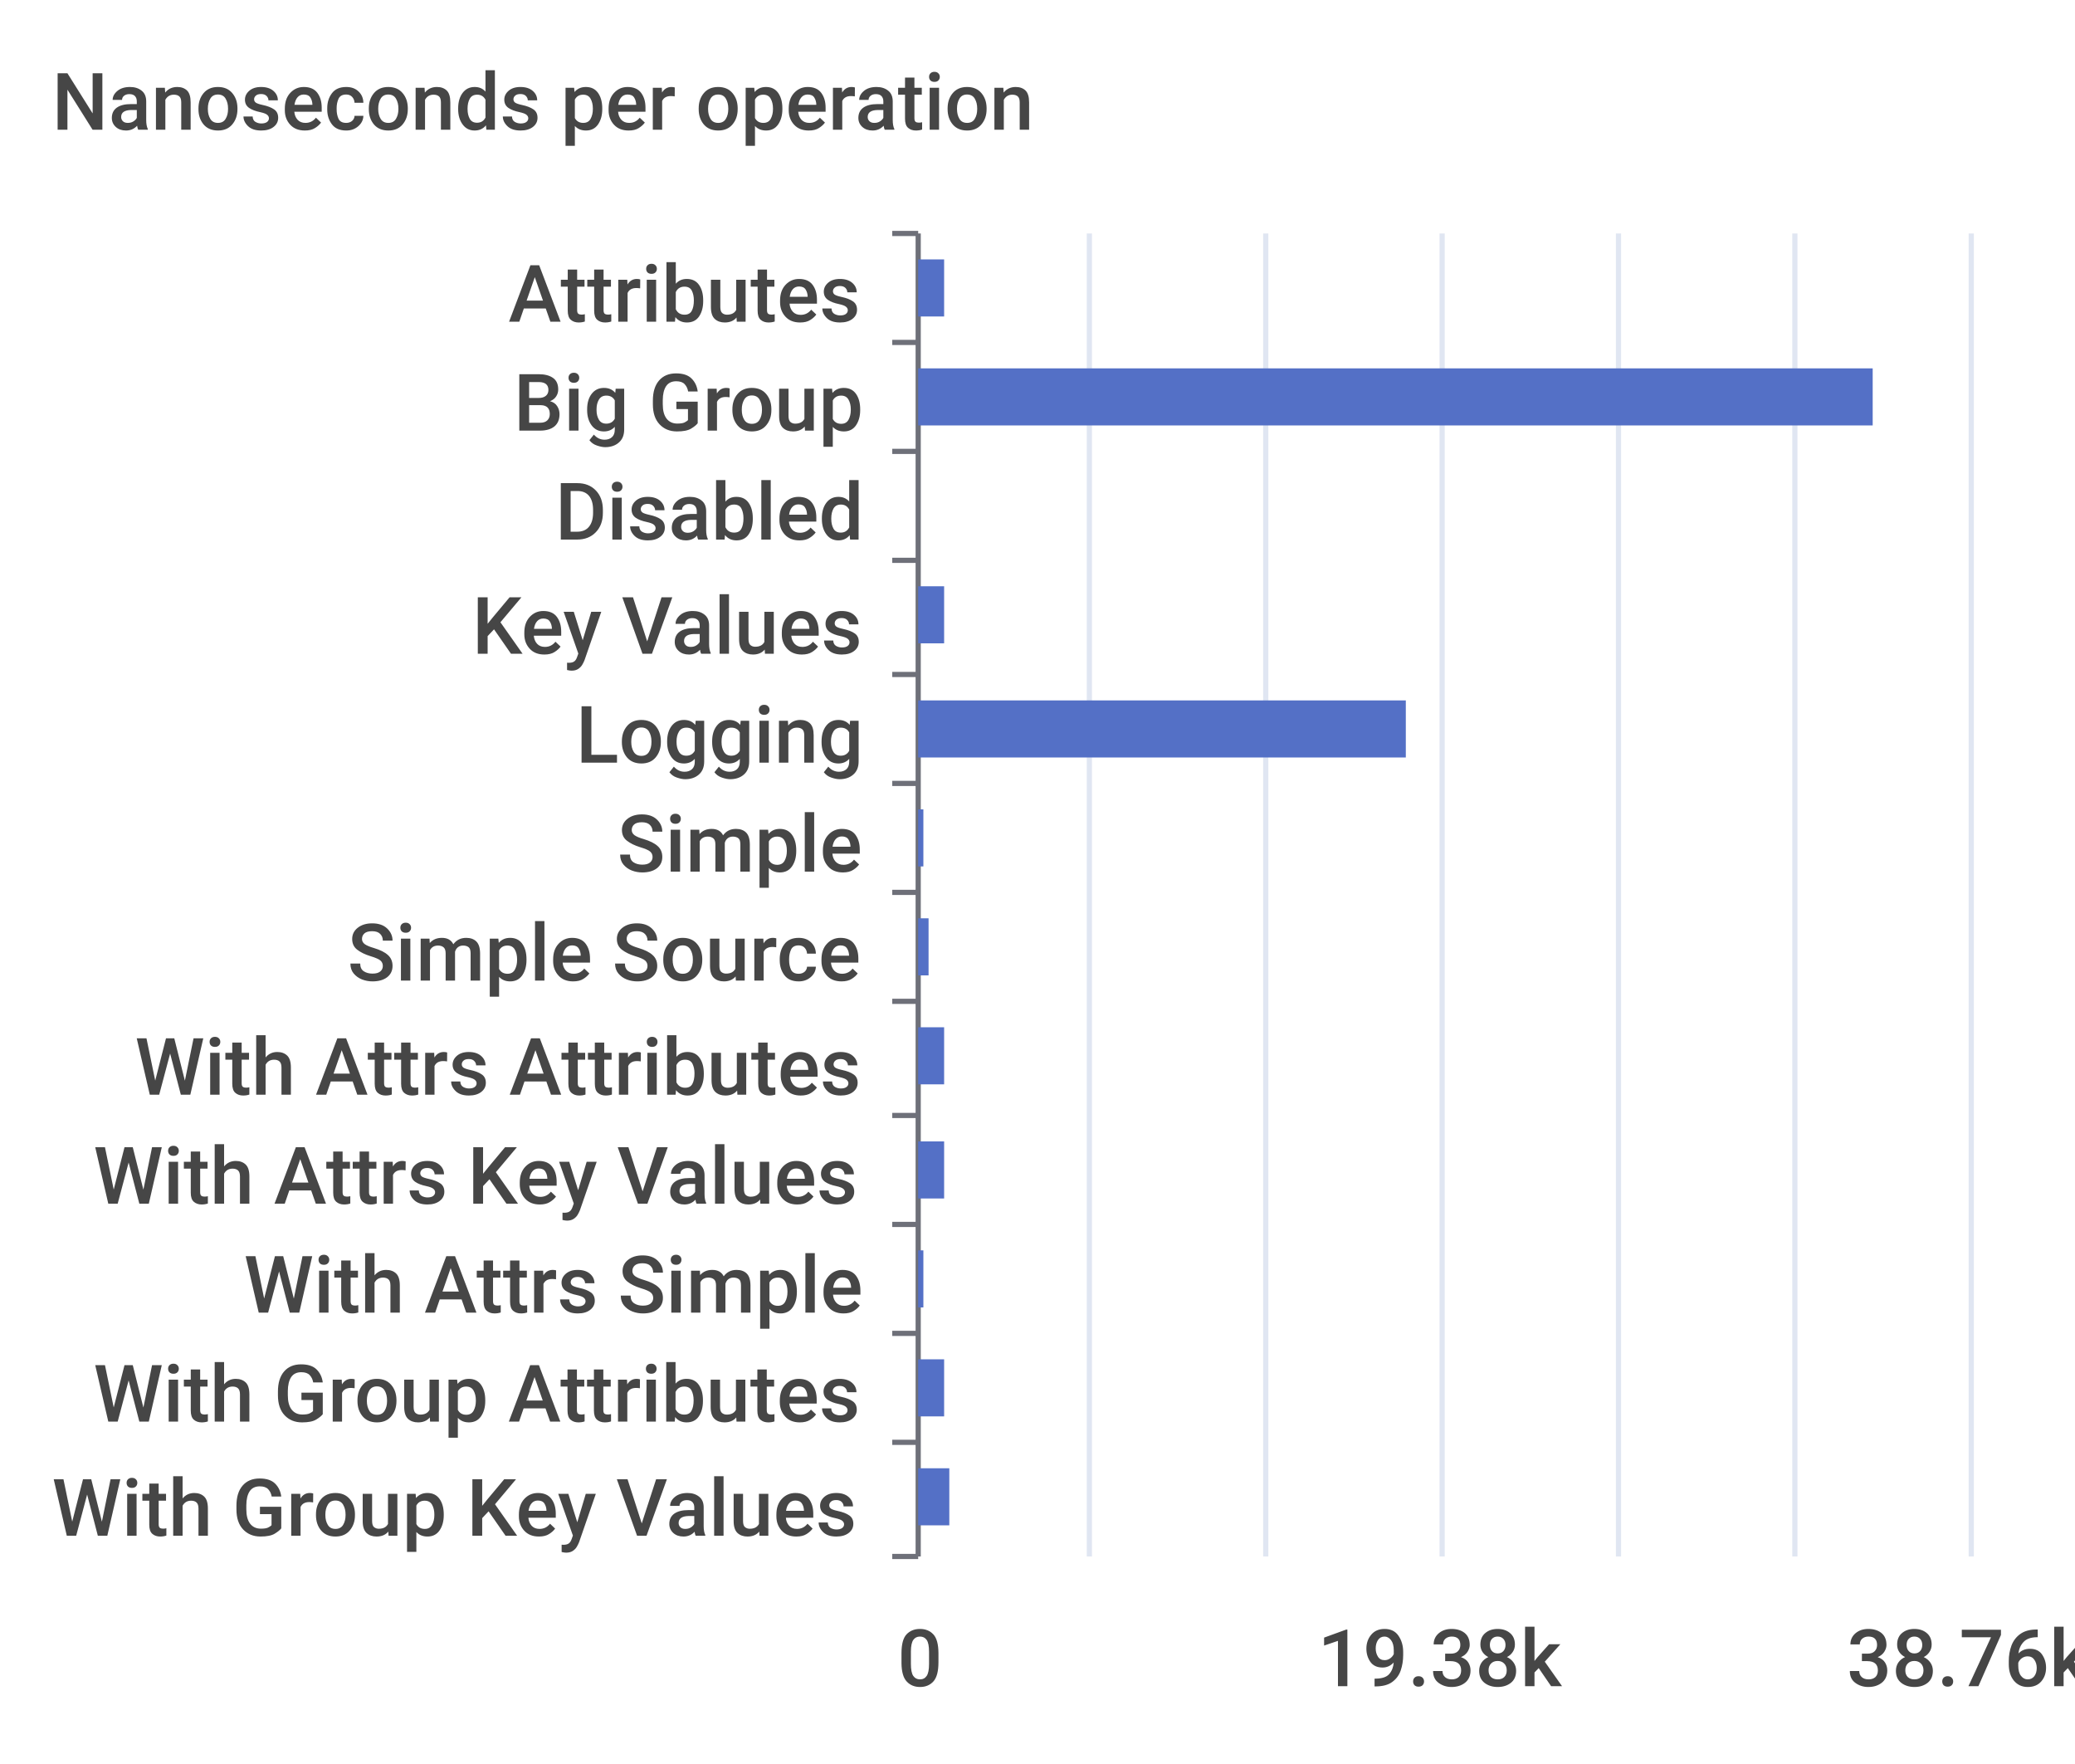
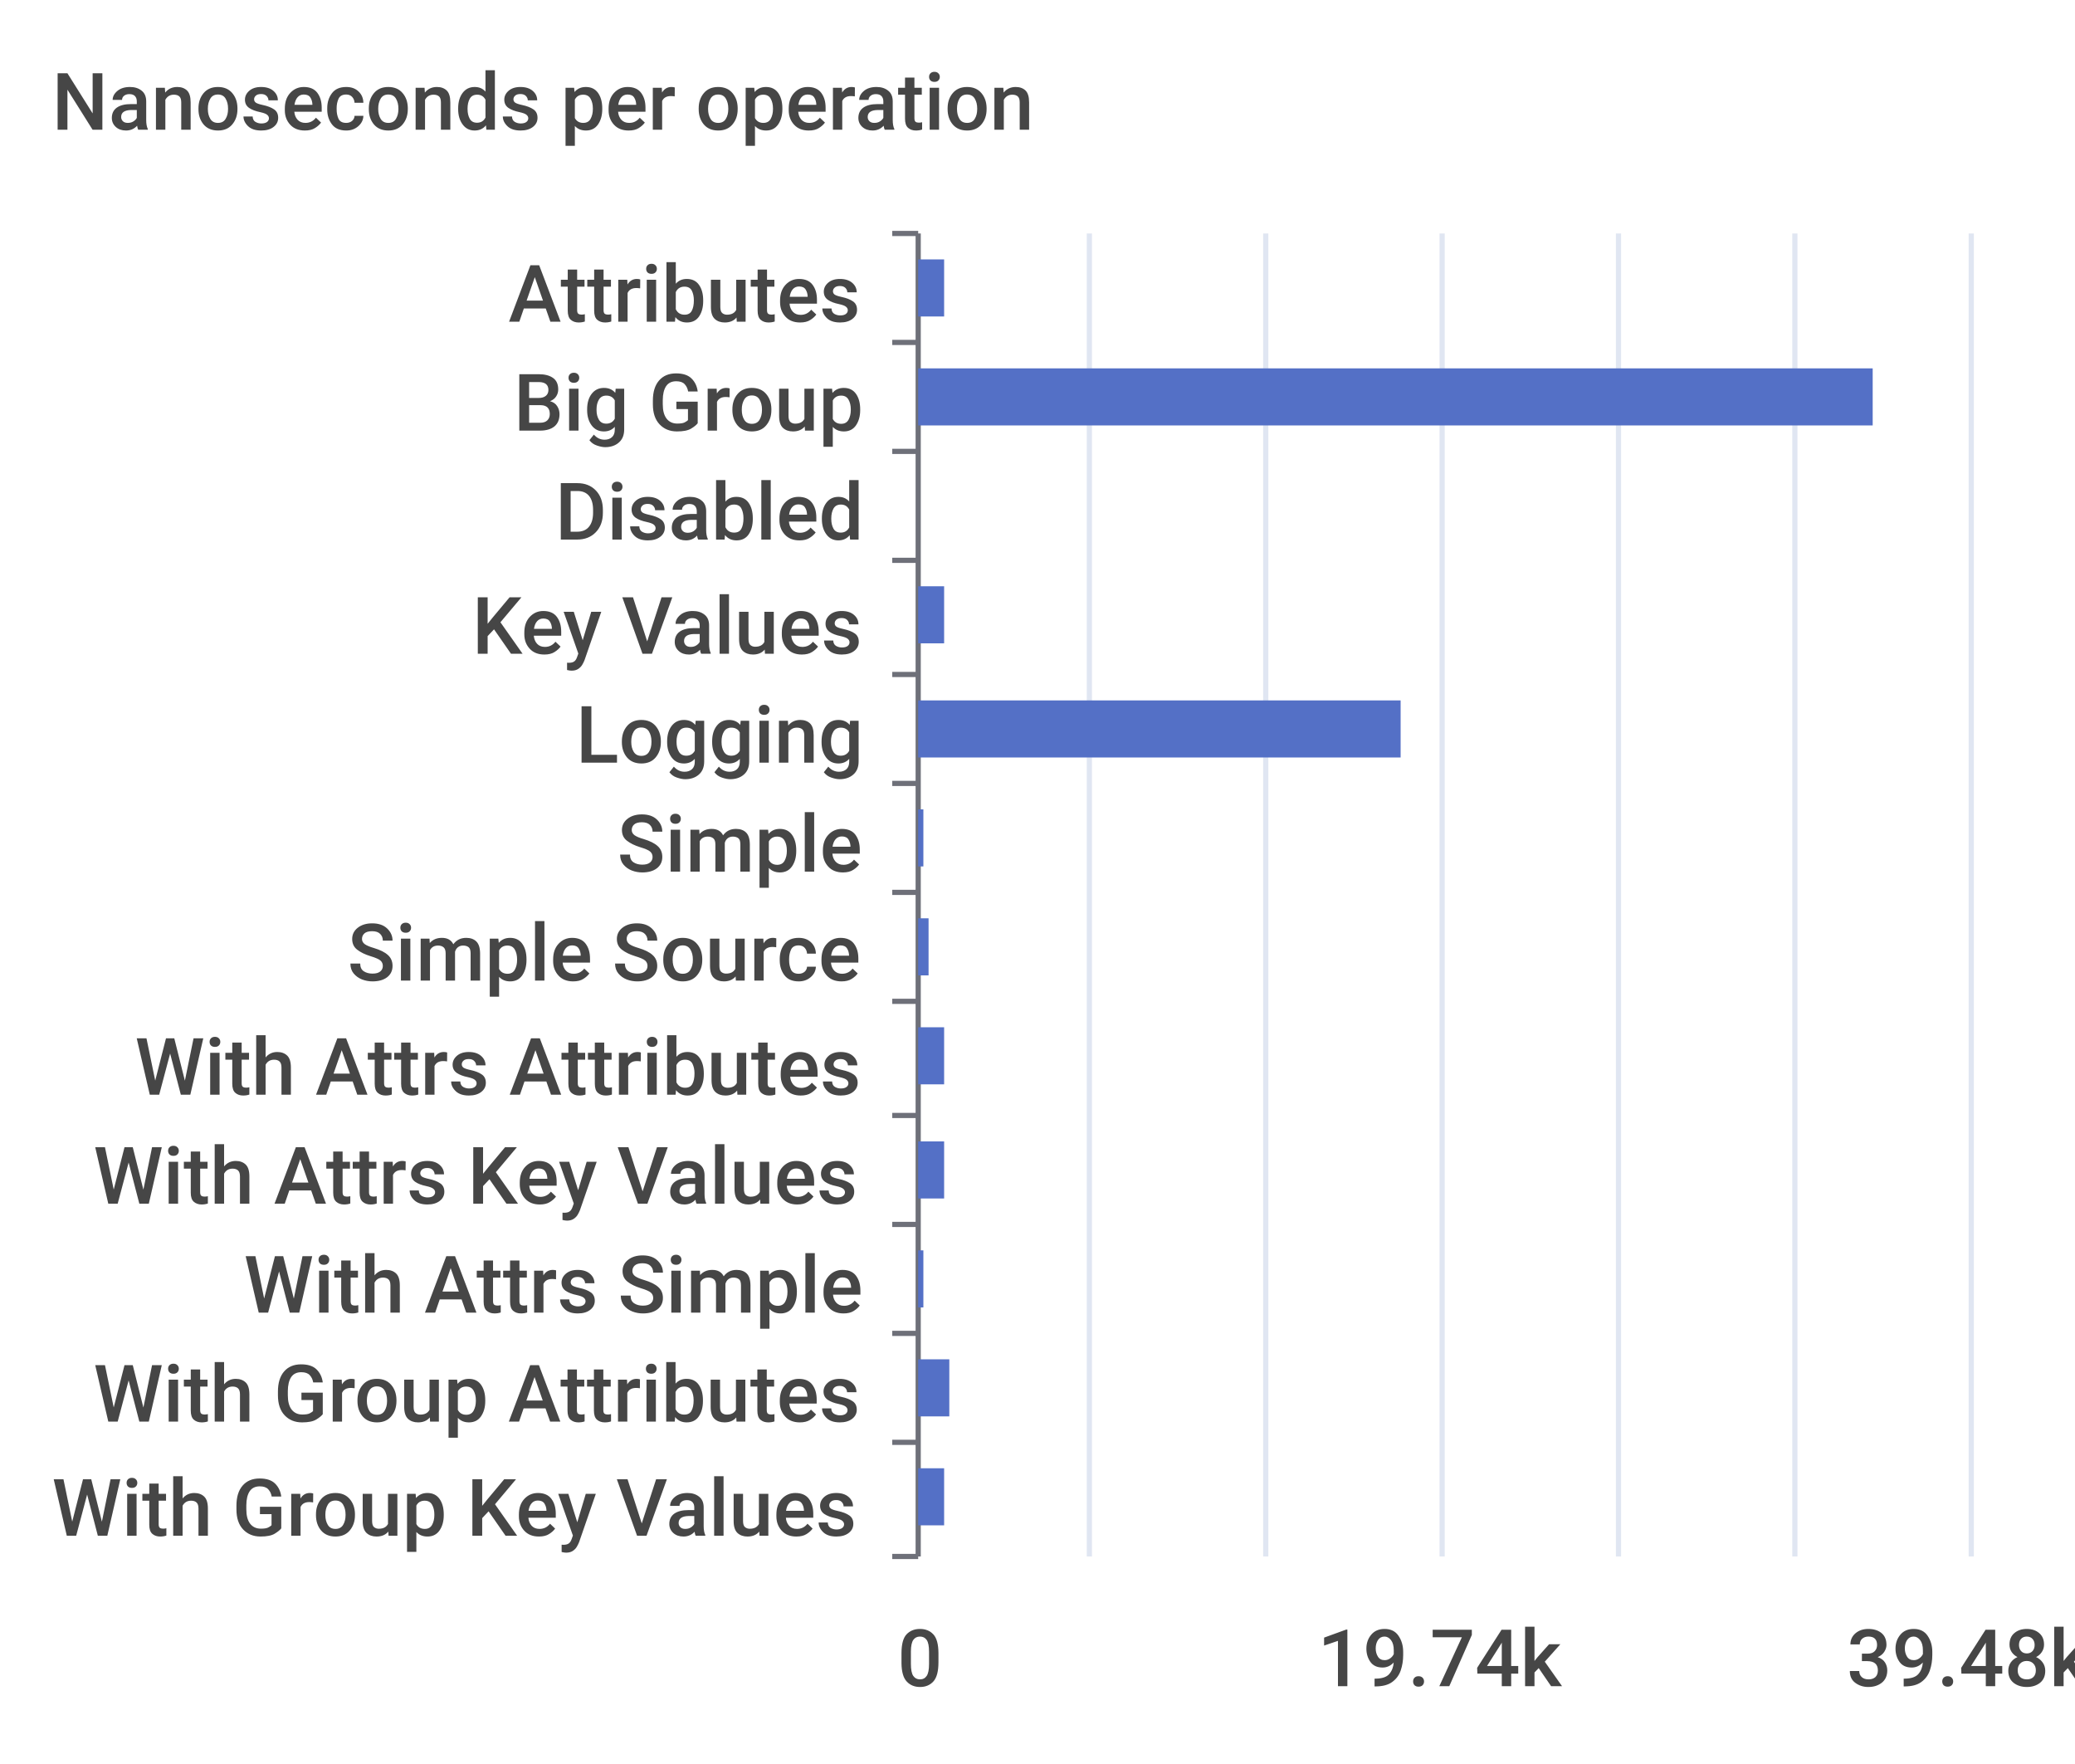
<svg xmlns="http://www.w3.org/2000/svg" width="400" height="340">\n<path d="M 0 0 L 400 0 L 400 340 L 0 340 L 0 0" style="stroke-width:0;stroke:none;fill:rgba(255,255,255,1.0)" />
  <text x="10" y="25" style="stroke-width:0;stroke:none;fill:rgba(70,70,70,1.0);font-size:15.3px;font-family:'Roboto Medium',sans-serif">Nanoseconds per operation</text>
  <path d="M 172 45 L 177 45" style="stroke-width:1;stroke:rgba(110,112,121,1.0);fill:none" />
  <path d="M 172 66 L 177 66" style="stroke-width:1;stroke:rgba(110,112,121,1.0);fill:none" />
  <path d="M 172 87 L 177 87" style="stroke-width:1;stroke:rgba(110,112,121,1.0);fill:none" />
  <path d="M 172 108 L 177 108" style="stroke-width:1;stroke:rgba(110,112,121,1.0);fill:none" />
  <path d="M 172 130 L 177 130" style="stroke-width:1;stroke:rgba(110,112,121,1.0);fill:none" />
  <path d="M 172 151 L 177 151" style="stroke-width:1;stroke:rgba(110,112,121,1.0);fill:none" />
  <path d="M 172 172 L 177 172" style="stroke-width:1;stroke:rgba(110,112,121,1.0);fill:none" />
  <path d="M 172 193 L 177 193" style="stroke-width:1;stroke:rgba(110,112,121,1.0);fill:none" />
  <path d="M 172 215 L 177 215" style="stroke-width:1;stroke:rgba(110,112,121,1.0);fill:none" />
  <path d="M 172 236 L 177 236" style="stroke-width:1;stroke:rgba(110,112,121,1.0);fill:none" />
  <path d="M 172 257 L 177 257" style="stroke-width:1;stroke:rgba(110,112,121,1.0);fill:none" />
  <path d="M 172 278 L 177 278" style="stroke-width:1;stroke:rgba(110,112,121,1.0);fill:none" />
  <path d="M 172 300 L 177 300" style="stroke-width:1;stroke:rgba(110,112,121,1.0);fill:none" />
  <path d="M 177 45 L 177 300" style="stroke-width:1;stroke:rgba(110,112,121,1.0);fill:none" />
  <text x="98" y="62" style="stroke-width:0;stroke:none;fill:rgba(70,70,70,1.0);font-size:15.3px;font-family:'Roboto Medium',sans-serif">Attributes</text>
  <text x="99" y="83" style="stroke-width:0;stroke:none;fill:rgba(70,70,70,1.0);font-size:15.3px;font-family:'Roboto Medium',sans-serif">Big Group</text>
  <text x="107" y="104" style="stroke-width:0;stroke:none;fill:rgba(70,70,70,1.0);font-size:15.3px;font-family:'Roboto Medium',sans-serif">Disabled</text>
  <text x="91" y="126" style="stroke-width:0;stroke:none;fill:rgba(70,70,70,1.0);font-size:15.3px;font-family:'Roboto Medium',sans-serif">Key Values</text>
  <text x="111" y="147" style="stroke-width:0;stroke:none;fill:rgba(70,70,70,1.0);font-size:15.3px;font-family:'Roboto Medium',sans-serif">Logging</text>
  <text x="119" y="168" style="stroke-width:0;stroke:none;fill:rgba(70,70,70,1.0);font-size:15.3px;font-family:'Roboto Medium',sans-serif">Simple</text>
  <text x="67" y="189" style="stroke-width:0;stroke:none;fill:rgba(70,70,70,1.0);font-size:15.3px;font-family:'Roboto Medium',sans-serif">Simple Source</text>
  <text x="26" y="211" style="stroke-width:0;stroke:none;fill:rgba(70,70,70,1.0);font-size:15.3px;font-family:'Roboto Medium',sans-serif">With Attrs Attributes</text>
  <text x="18" y="232" style="stroke-width:0;stroke:none;fill:rgba(70,70,70,1.0);font-size:15.3px;font-family:'Roboto Medium',sans-serif">With Attrs Key Values</text>
  <text x="47" y="253" style="stroke-width:0;stroke:none;fill:rgba(70,70,70,1.0);font-size:15.3px;font-family:'Roboto Medium',sans-serif">With Attrs Simple</text>
  <text x="18" y="274" style="stroke-width:0;stroke:none;fill:rgba(70,70,70,1.0);font-size:15.3px;font-family:'Roboto Medium',sans-serif">With Group Attributes</text>
  <text x="10" y="296" style="stroke-width:0;stroke:none;fill:rgba(70,70,70,1.0);font-size:15.3px;font-family:'Roboto Medium',sans-serif">With Group Key Values</text>
  <text x="173" y="325" style="stroke-width:0;stroke:none;fill:rgba(70,70,70,1.0);font-size:15.3px;font-family:'Roboto Medium',sans-serif">0</text>
-   <text x="254" y="325" style="stroke-width:0;stroke:none;fill:rgba(70,70,70,1.0);font-size:15.3px;font-family:'Roboto Medium',sans-serif">19.38k</text>
-   <text x="356" y="325" style="stroke-width:0;stroke:none;fill:rgba(70,70,70,1.0);font-size:15.3px;font-family:'Roboto Medium',sans-serif">38.76k</text>
+   <text x="254" y="325" style="stroke-width:0;stroke:none;fill:rgba(70,70,70,1.0);font-size:15.3px;font-family:'Roboto Medium',sans-serif">19.74k</text>
+   <text x="356" y="325" style="stroke-width:0;stroke:none;fill:rgba(70,70,70,1.0);font-size:15.3px;font-family:'Roboto Medium',sans-serif">39.48k</text>
  <path d="M 210 45 L 210 300" style="stroke-width:1;stroke:rgba(224,230,242,1.0);fill:none" />
  <path d="M 244 45 L 244 300" style="stroke-width:1;stroke:rgba(224,230,242,1.0);fill:none" />
  <path d="M 278 45 L 278 300" style="stroke-width:1;stroke:rgba(224,230,242,1.0);fill:none" />
  <path d="M 312 45 L 312 300" style="stroke-width:1;stroke:rgba(224,230,242,1.0);fill:none" />
  <path d="M 346 45 L 346 300" style="stroke-width:1;stroke:rgba(224,230,242,1.0);fill:none" />
  <path d="M 380 45 L 380 300" style="stroke-width:1;stroke:rgba(224,230,242,1.0);fill:none" />
-   <path d="M 177 283 L 183 283 L 183 294 L 177 294 L 177 283" style="stroke-width:0;stroke:none;fill:rgba(84,112,198,1.0)" />
-   <path d="M 177 262 L 182 262 L 182 273 L 177 273 L 177 262" style="stroke-width:0;stroke:none;fill:rgba(84,112,198,1.0)" />
+   <path d="M 177 283 L 182 283 L 182 294 L 177 294 L 177 283" style="stroke-width:0;stroke:none;fill:rgba(84,112,198,1.0)" />
+   <path d="M 177 262 L 183 262 L 183 273 L 177 273 L 177 262" style="stroke-width:0;stroke:none;fill:rgba(84,112,198,1.0)" />
  <path d="M 177 241 L 178 241 L 178 252 L 177 252 L 177 241" style="stroke-width:0;stroke:none;fill:rgba(84,112,198,1.0)" />
  <path d="M 177 220 L 182 220 L 182 231 L 177 231 L 177 220" style="stroke-width:0;stroke:none;fill:rgba(84,112,198,1.0)" />
  <path d="M 177 198 L 182 198 L 182 209 L 177 209 L 177 198" style="stroke-width:0;stroke:none;fill:rgba(84,112,198,1.0)" />
  <path d="M 177 177 L 179 177 L 179 188 L 177 188 L 177 177" style="stroke-width:0;stroke:none;fill:rgba(84,112,198,1.0)" />
  <path d="M 177 156 L 178 156 L 178 167 L 177 167 L 177 156" style="stroke-width:0;stroke:none;fill:rgba(84,112,198,1.0)" />
-   <path d="M 177 135 L 271 135 L 271 146 L 177 146 L 177 135" style="stroke-width:0;stroke:none;fill:rgba(84,112,198,1.0)" />
+   <path d="M 177 135 L 270 135 L 270 146 L 177 146 L 177 135" style="stroke-width:0;stroke:none;fill:rgba(84,112,198,1.0)" />
  <path d="M 177 113 L 182 113 L 182 124 L 177 124 L 177 113" style="stroke-width:0;stroke:none;fill:rgba(84,112,198,1.0)" />
  <path d="M 177 92 L 177 92 L 177 103 L 177 103 L 177 92" style="stroke-width:0;stroke:none;fill:rgba(84,112,198,1.0)" />
  <path d="M 177 71 L 361 71 L 361 82 L 177 82 L 177 71" style="stroke-width:0;stroke:none;fill:rgba(84,112,198,1.0)" />
  <path d="M 177 50 L 182 50 L 182 61 L 177 61 L 177 50" style="stroke-width:0;stroke:none;fill:rgba(84,112,198,1.0)" />
</svg>
